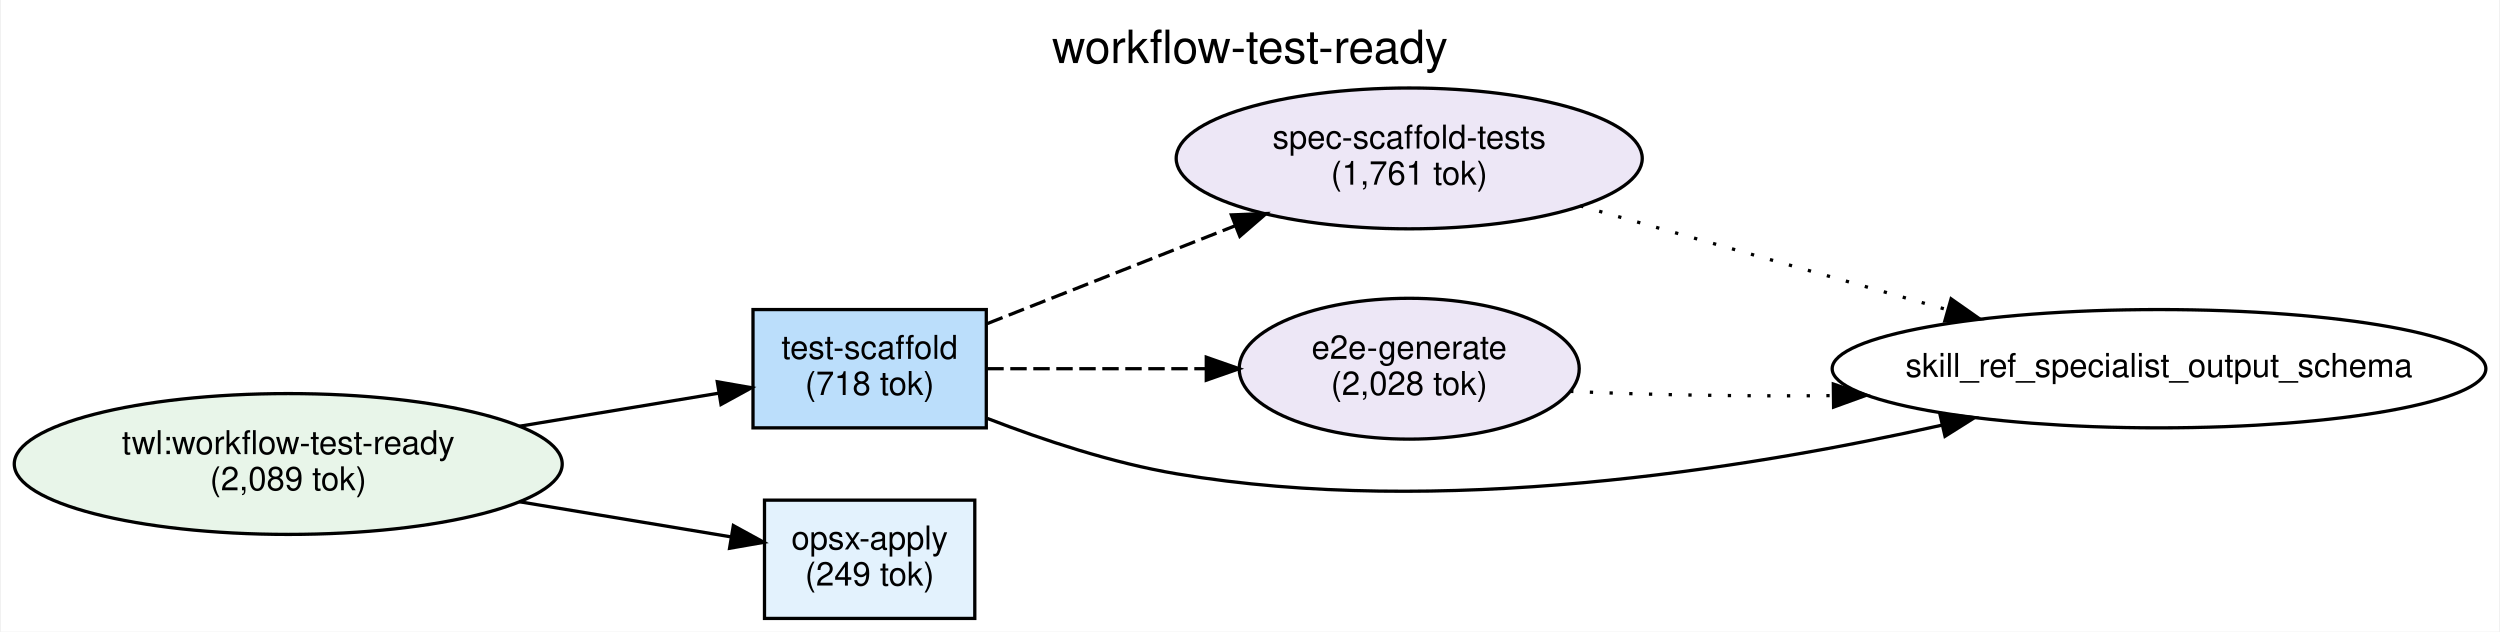
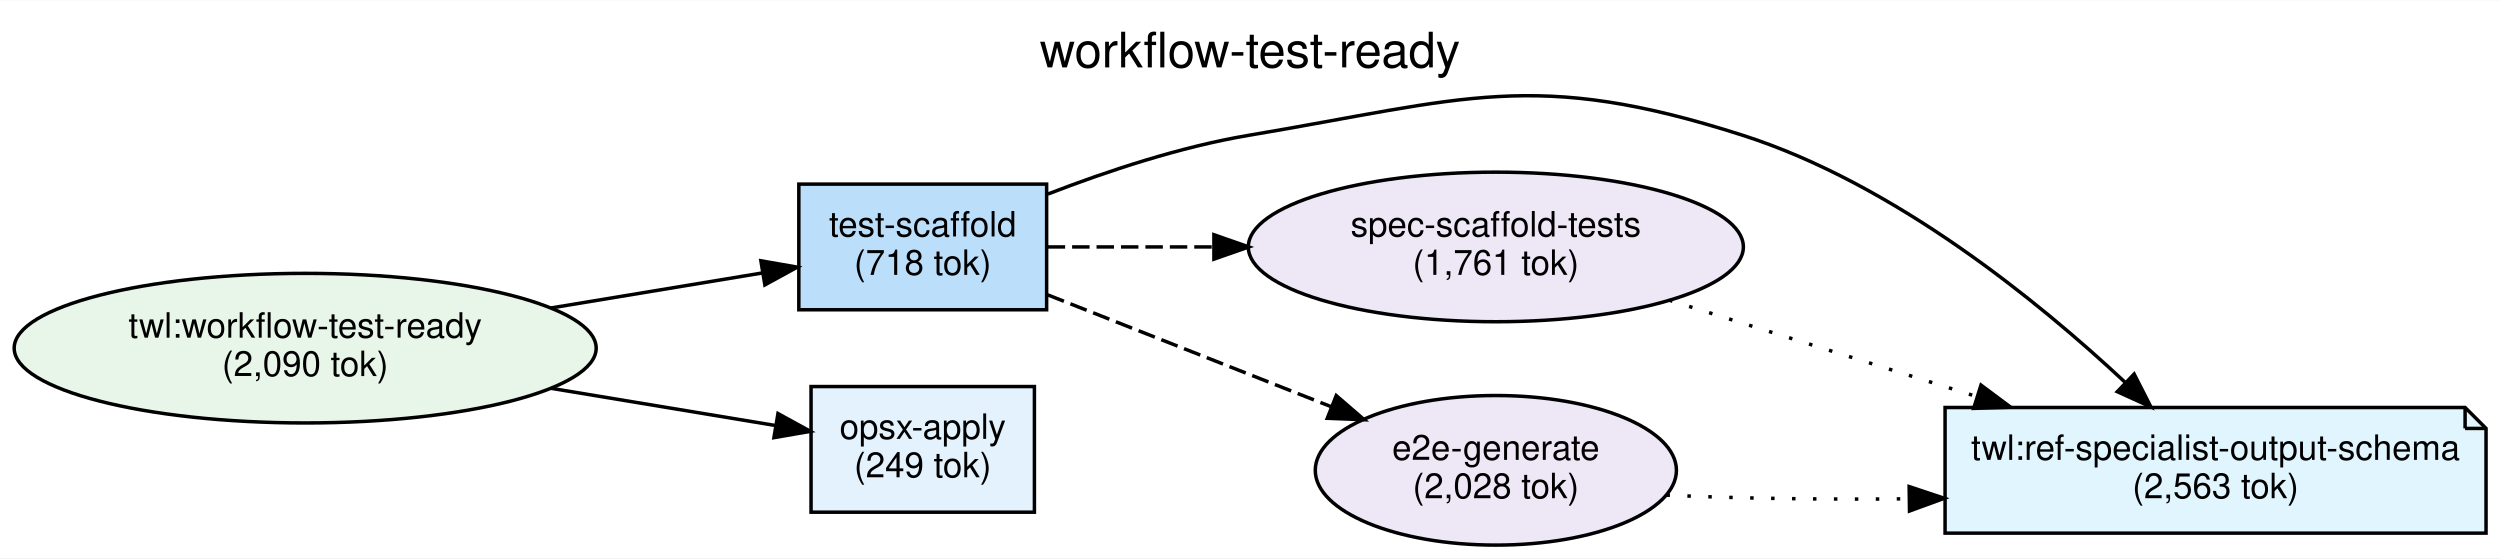
- <svg xmlns="http://www.w3.org/2000/svg" width="760pt" height="192pt" viewBox="0.00 0.00 760.27 192.21">
-   <g id="graph0" class="graph" transform="scale(1 1) rotate(0) translate(4 188.21)">
-     <polygon fill="white" stroke="transparent" points="-4,4 -4,-188.21 756.27,-188.21 756.27,4 -4,4" />
-     <text text-anchor="middle" x="376.13" y="-169.01" font-family="Helvetica,sans-Serif" font-size="14.00">workflow-test-ready</text>
+ <svg xmlns="http://www.w3.org/2000/svg" width="716pt" height="160pt" viewBox="0.00 0.00 716.30 159.86">
+   <g id="graph0" class="graph" transform="scale(1 1) rotate(0) translate(4 155.86)">
+     <polygon fill="white" stroke="transparent" points="-4,4 -4,-155.86 712.3,-155.86 712.3,4 -4,4" />
+     <text text-anchor="middle" x="354.15" y="-136.66" font-family="Helvetica,sans-Serif" font-size="14.00">workflow-test-ready</text>
    <g id="node1" class="node">
-       <ellipse fill="#e8f5e9" stroke="black" cx="83.44" cy="-47" rx="83.38" ry="21.43" />
-       <text text-anchor="middle" x="83.44" y="-50" font-family="Helvetica,sans-Serif" font-size="10.00">twl:workflow-test-ready</text>
-       <text text-anchor="middle" x="83.44" y="-39" font-family="Helvetica,sans-Serif" font-size="10.00">(2,089 tok)</text>
+       <ellipse fill="#e8f5e9" stroke="black" cx="83.44" cy="-56.21" rx="83.38" ry="21.43" />
+       <text text-anchor="middle" x="83.44" y="-59.21" font-family="Helvetica,sans-Serif" font-size="10.00">twl:workflow-test-ready</text>
+       <text text-anchor="middle" x="83.44" y="-48.21" font-family="Helvetica,sans-Serif" font-size="10.00">(2,090 tok)</text>
+     </g>
+     <g id="node3" class="node">
+       <polygon fill="#e3f2fd" stroke="black" points="292.38,-45.21 228.38,-45.21 228.38,-9.21 292.38,-9.21 292.38,-45.21" />
+       <text text-anchor="middle" x="260.38" y="-30.21" font-family="Helvetica,sans-Serif" font-size="10.00">opsx-apply</text>
+       <text text-anchor="middle" x="260.38" y="-19.21" font-family="Helvetica,sans-Serif" font-size="10.00">(249 tok)</text>
+     </g>
+     <g id="edge2" class="edge">
+       <path fill="none" stroke="black" d="M153.83,-44.71C175.66,-41.09 199.07,-37.21 218.27,-34.03" />
+       <polygon fill="black" stroke="black" points="218.9,-37.47 228.19,-32.38 217.75,-30.57 218.9,-37.47" />
+     </g>
+     <g id="node4" class="node">
+       <polygon fill="#bbdefb" stroke="black" points="295.88,-103.21 224.88,-103.21 224.88,-67.21 295.88,-67.21 295.88,-103.21" />
+       <text text-anchor="middle" x="260.38" y="-88.21" font-family="Helvetica,sans-Serif" font-size="10.00">test-scaffold</text>
+       <text text-anchor="middle" x="260.38" y="-77.21" font-family="Helvetica,sans-Serif" font-size="10.00">(718 tok)</text>
+     </g>
+     <g id="edge1" class="edge">
+       <path fill="none" stroke="black" d="M153.83,-67.72C174.27,-71.11 196.1,-74.72 214.56,-77.78" />
+       <polygon fill="black" stroke="black" points="214.01,-81.24 224.44,-79.42 215.15,-74.33 214.01,-81.24" />
    </g>
    <g id="node2" class="node">
-       <polygon fill="#e3f2fd" stroke="black" points="292.38,-36 228.38,-36 228.38,0 292.38,0 292.38,-36" />
-       <text text-anchor="middle" x="260.38" y="-21" font-family="Helvetica,sans-Serif" font-size="10.00">opsx-apply</text>
-       <text text-anchor="middle" x="260.38" y="-10" font-family="Helvetica,sans-Serif" font-size="10.00">(249 tok)</text>
+       <polygon fill="#e1f5fe" stroke="black" points="702.3,-39.21 553.3,-39.21 553.3,-3.21 708.3,-3.21 708.3,-33.21 702.3,-39.21" />
+       <polyline fill="none" stroke="black" points="702.3,-39.21 702.3,-33.21 " />
+       <polyline fill="none" stroke="black" points="708.3,-33.21 702.3,-33.21 " />
+       <text text-anchor="middle" x="630.8" y="-24.21" font-family="Helvetica,sans-Serif" font-size="10.00">twl:ref-specialist-output-schema</text>
+       <text text-anchor="middle" x="630.8" y="-13.21" font-family="Helvetica,sans-Serif" font-size="10.00">(2,563 tok)</text>
    </g>
-     <g id="edge2" class="edge">
-       <path fill="none" stroke="black" d="M153.83,-35.5C175.66,-31.88 199.07,-28 218.27,-24.81" />
-       <polygon fill="black" stroke="black" points="218.9,-28.26 228.19,-23.17 217.75,-21.35 218.9,-28.26" />
+     <g id="edge5" class="edge">
+       <path fill="none" stroke="black" d="M296.23,-100.36C313.26,-106.95 334.27,-113.92 353.88,-117.21 415.86,-127.63 435.44,-136.38 495.3,-117.21 538.63,-103.34 579.89,-69.81 605.02,-46.3" />
+       <polygon fill="black" stroke="black" points="607.47,-48.8 612.28,-39.36 602.64,-43.74 607.47,-48.8" />
    </g>
-     <g id="node3" class="node">
-       <polygon fill="#bbdefb" stroke="black" points="295.88,-94 224.88,-94 224.88,-58 295.88,-58 295.88,-94" />
-       <text text-anchor="middle" x="260.38" y="-79" font-family="Helvetica,sans-Serif" font-size="10.00">test-scaffold</text>
-       <text text-anchor="middle" x="260.38" y="-68" font-family="Helvetica,sans-Serif" font-size="10.00">(718 tok)</text>
-     </g>
-     <g id="edge1" class="edge">
-       <path fill="none" stroke="black" d="M153.83,-58.5C174.27,-61.89 196.1,-65.51 214.56,-68.57" />
-       <polygon fill="black" stroke="black" points="214.01,-72.03 224.44,-70.21 215.15,-65.12 214.01,-72.03" />
-     </g>
-     <g id="node4" class="node">
-       <ellipse fill="#ede7f6" stroke="black" cx="424.59" cy="-140" rx="70.92" ry="21.43" />
-       <text text-anchor="middle" x="424.59" y="-143" font-family="Helvetica,sans-Serif" font-size="10.00">spec-scaffold-tests</text>
-       <text text-anchor="middle" x="424.59" y="-132" font-family="Helvetica,sans-Serif" font-size="10.00">(1,761 tok)</text>
+     <g id="node5" class="node">
+       <ellipse fill="#ede7f6" stroke="black" cx="424.59" cy="-85.21" rx="70.92" ry="21.43" />
+       <text text-anchor="middle" x="424.59" y="-88.21" font-family="Helvetica,sans-Serif" font-size="10.00">spec-scaffold-tests</text>
+       <text text-anchor="middle" x="424.59" y="-77.21" font-family="Helvetica,sans-Serif" font-size="10.00">(1,761 tok)</text>
    </g>
    <g id="edge3" class="edge">
-       <path fill="none" stroke="black" stroke-dasharray="5,2" d="M296.18,-89.73C318.12,-98.39 346.86,-109.73 371.49,-119.45" />
-       <polygon fill="black" stroke="black" points="370.47,-122.81 381.06,-123.22 373.04,-116.29 370.47,-122.81" />
+       <path fill="none" stroke="black" stroke-dasharray="5,2" d="M296.18,-85.21C310.13,-85.21 326.83,-85.21 343.48,-85.21" />
+       <polygon fill="black" stroke="black" points="343.81,-88.71 353.81,-85.21 343.81,-81.71 343.81,-88.71" />
    </g>
-     <g id="node5" class="node">
-       <ellipse fill="#ede7f6" stroke="black" cx="424.59" cy="-76" rx="51.74" ry="21.43" />
-       <text text-anchor="middle" x="424.59" y="-79" font-family="Helvetica,sans-Serif" font-size="10.00">e2e-generate</text>
-       <text text-anchor="middle" x="424.59" y="-68" font-family="Helvetica,sans-Serif" font-size="10.00">(2,028 tok)</text>
+     <g id="node6" class="node">
+       <ellipse fill="#ede7f6" stroke="black" cx="424.59" cy="-21.21" rx="51.74" ry="21.43" />
+       <text text-anchor="middle" x="424.59" y="-24.21" font-family="Helvetica,sans-Serif" font-size="10.00">e2e-generate</text>
+       <text text-anchor="middle" x="424.59" y="-13.21" font-family="Helvetica,sans-Serif" font-size="10.00">(2,028 tok)</text>
    </g>
    <g id="edge4" class="edge">
-       <path fill="none" stroke="black" stroke-dasharray="5,2" d="M296.18,-76C315.55,-76 340.23,-76 362.69,-76" />
-       <polygon fill="black" stroke="black" points="362.83,-79.5 372.83,-76 362.83,-72.5 362.83,-79.5" />
-     </g>
-     <g id="node6" class="node">
-       <ellipse fill="none" stroke="black" cx="652.78" cy="-76" rx="99.47" ry="18" />
-       <text text-anchor="middle" x="652.78" y="-73.5" font-family="Helvetica,sans-Serif" font-size="10.00">skill_ref_specialist_output_schema</text>
-     </g>
-     <g id="edge5" class="edge">
-       <path fill="none" stroke="black" d="M296.23,-60.86C313.26,-54.26 334.27,-47.3 353.88,-44 433.57,-30.6 526.25,-45.25 586.8,-58.84" />
-       <polygon fill="black" stroke="black" points="586.08,-62.26 596.61,-61.09 587.65,-55.44 586.08,-62.26" />
+       <path fill="none" stroke="black" stroke-dasharray="5,2" d="M296.18,-71.48C319.87,-62.14 351.48,-49.66 377.3,-39.48" />
+       <polygon fill="black" stroke="black" points="378.86,-42.62 386.88,-35.7 376.29,-36.11 378.86,-42.62" />
    </g>
    <g id="edge6" class="edge">
-       <path fill="none" stroke="black" stroke-dasharray="1,5" d="M476.63,-125.56C509.74,-116.19 553.13,-103.91 588.44,-93.92" />
-       <polygon fill="black" stroke="black" points="589.5,-97.26 598.17,-91.17 587.59,-90.52 589.5,-97.26" />
+       <path fill="none" stroke="black" stroke-dasharray="1,5" d="M474.24,-69.96C500.63,-61.69 533.66,-51.34 562.48,-42.31" />
+       <polygon fill="black" stroke="black" points="563.59,-45.63 572.08,-39.3 561.49,-38.95 563.59,-45.63" />
    </g>
    <g id="edge7" class="edge">
-       <path fill="none" stroke="black" stroke-dasharray="1,5" d="M473.56,-69.11C496.89,-68.01 525.83,-67.57 553.55,-67.81" />
-       <polygon fill="black" stroke="black" points="553.66,-71.32 563.7,-67.93 553.74,-64.32 553.66,-71.32" />
+       <path fill="none" stroke="black" stroke-dasharray="1,5" d="M473.47,-14.1C494.2,-13.14 519.14,-12.79 542.94,-13.05" />
+       <polygon fill="black" stroke="black" points="543.01,-16.55 553.06,-13.19 543.11,-9.55 543.01,-16.55" />
    </g>
  </g>
</svg>
